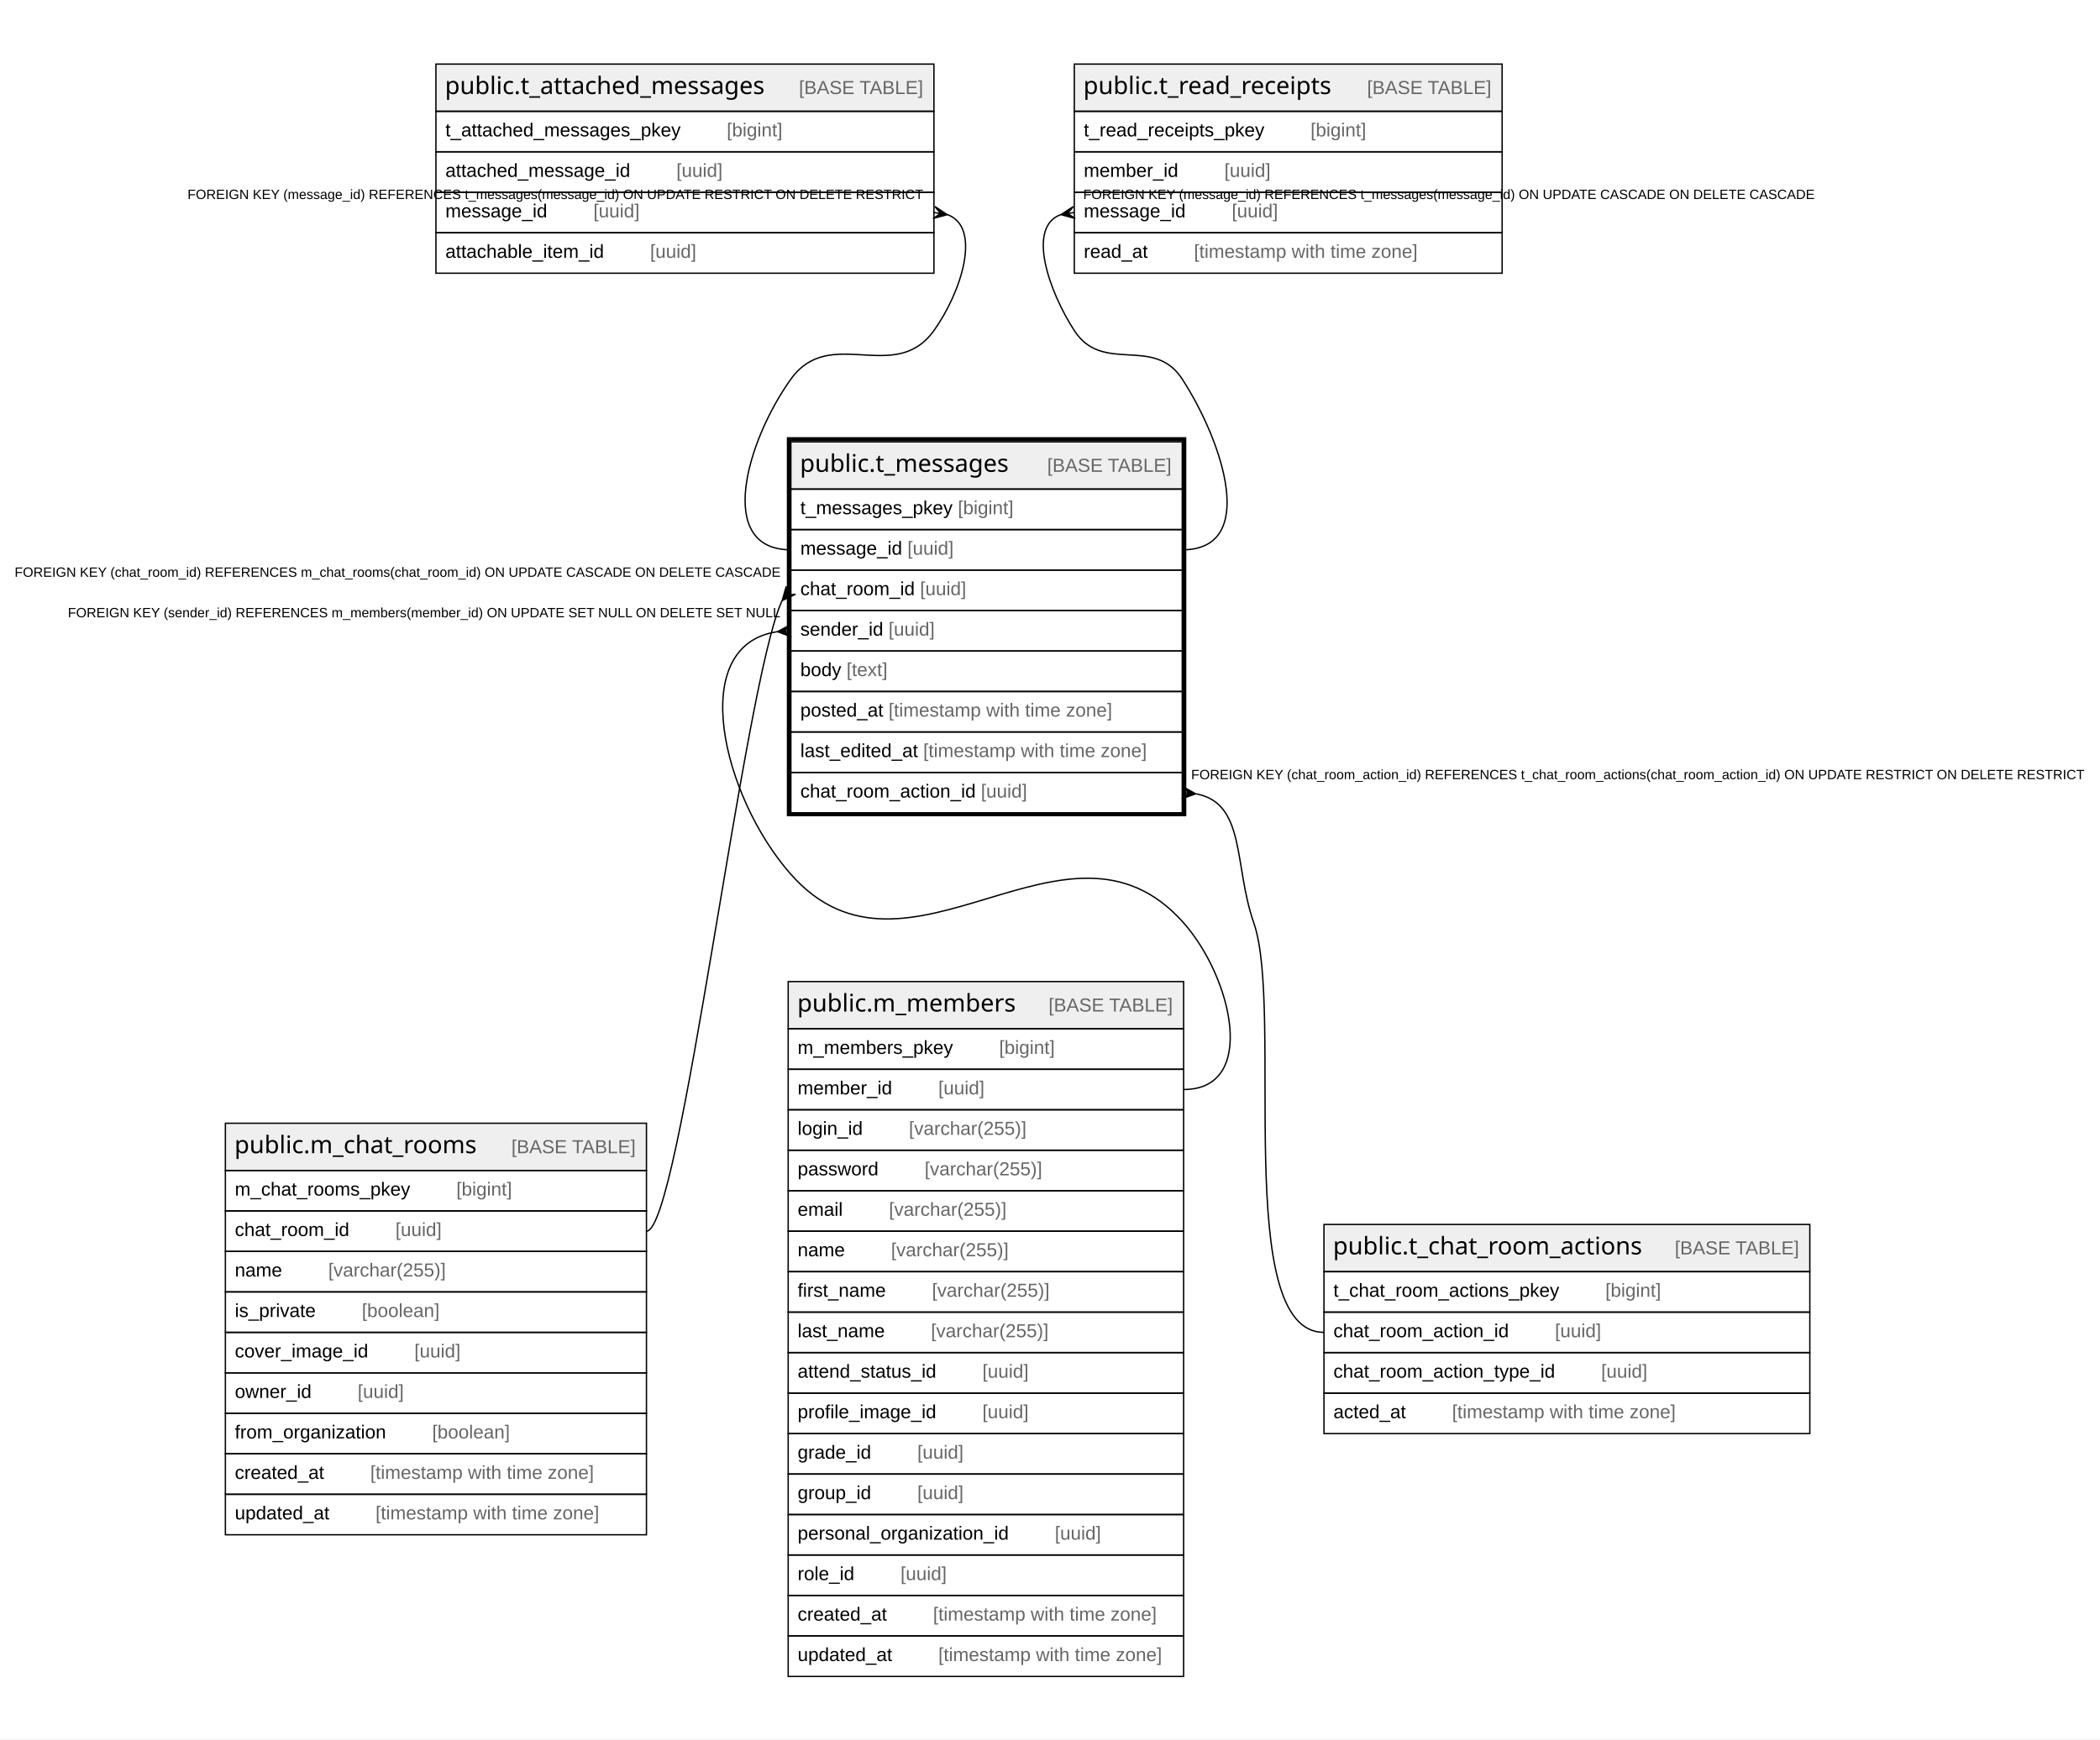
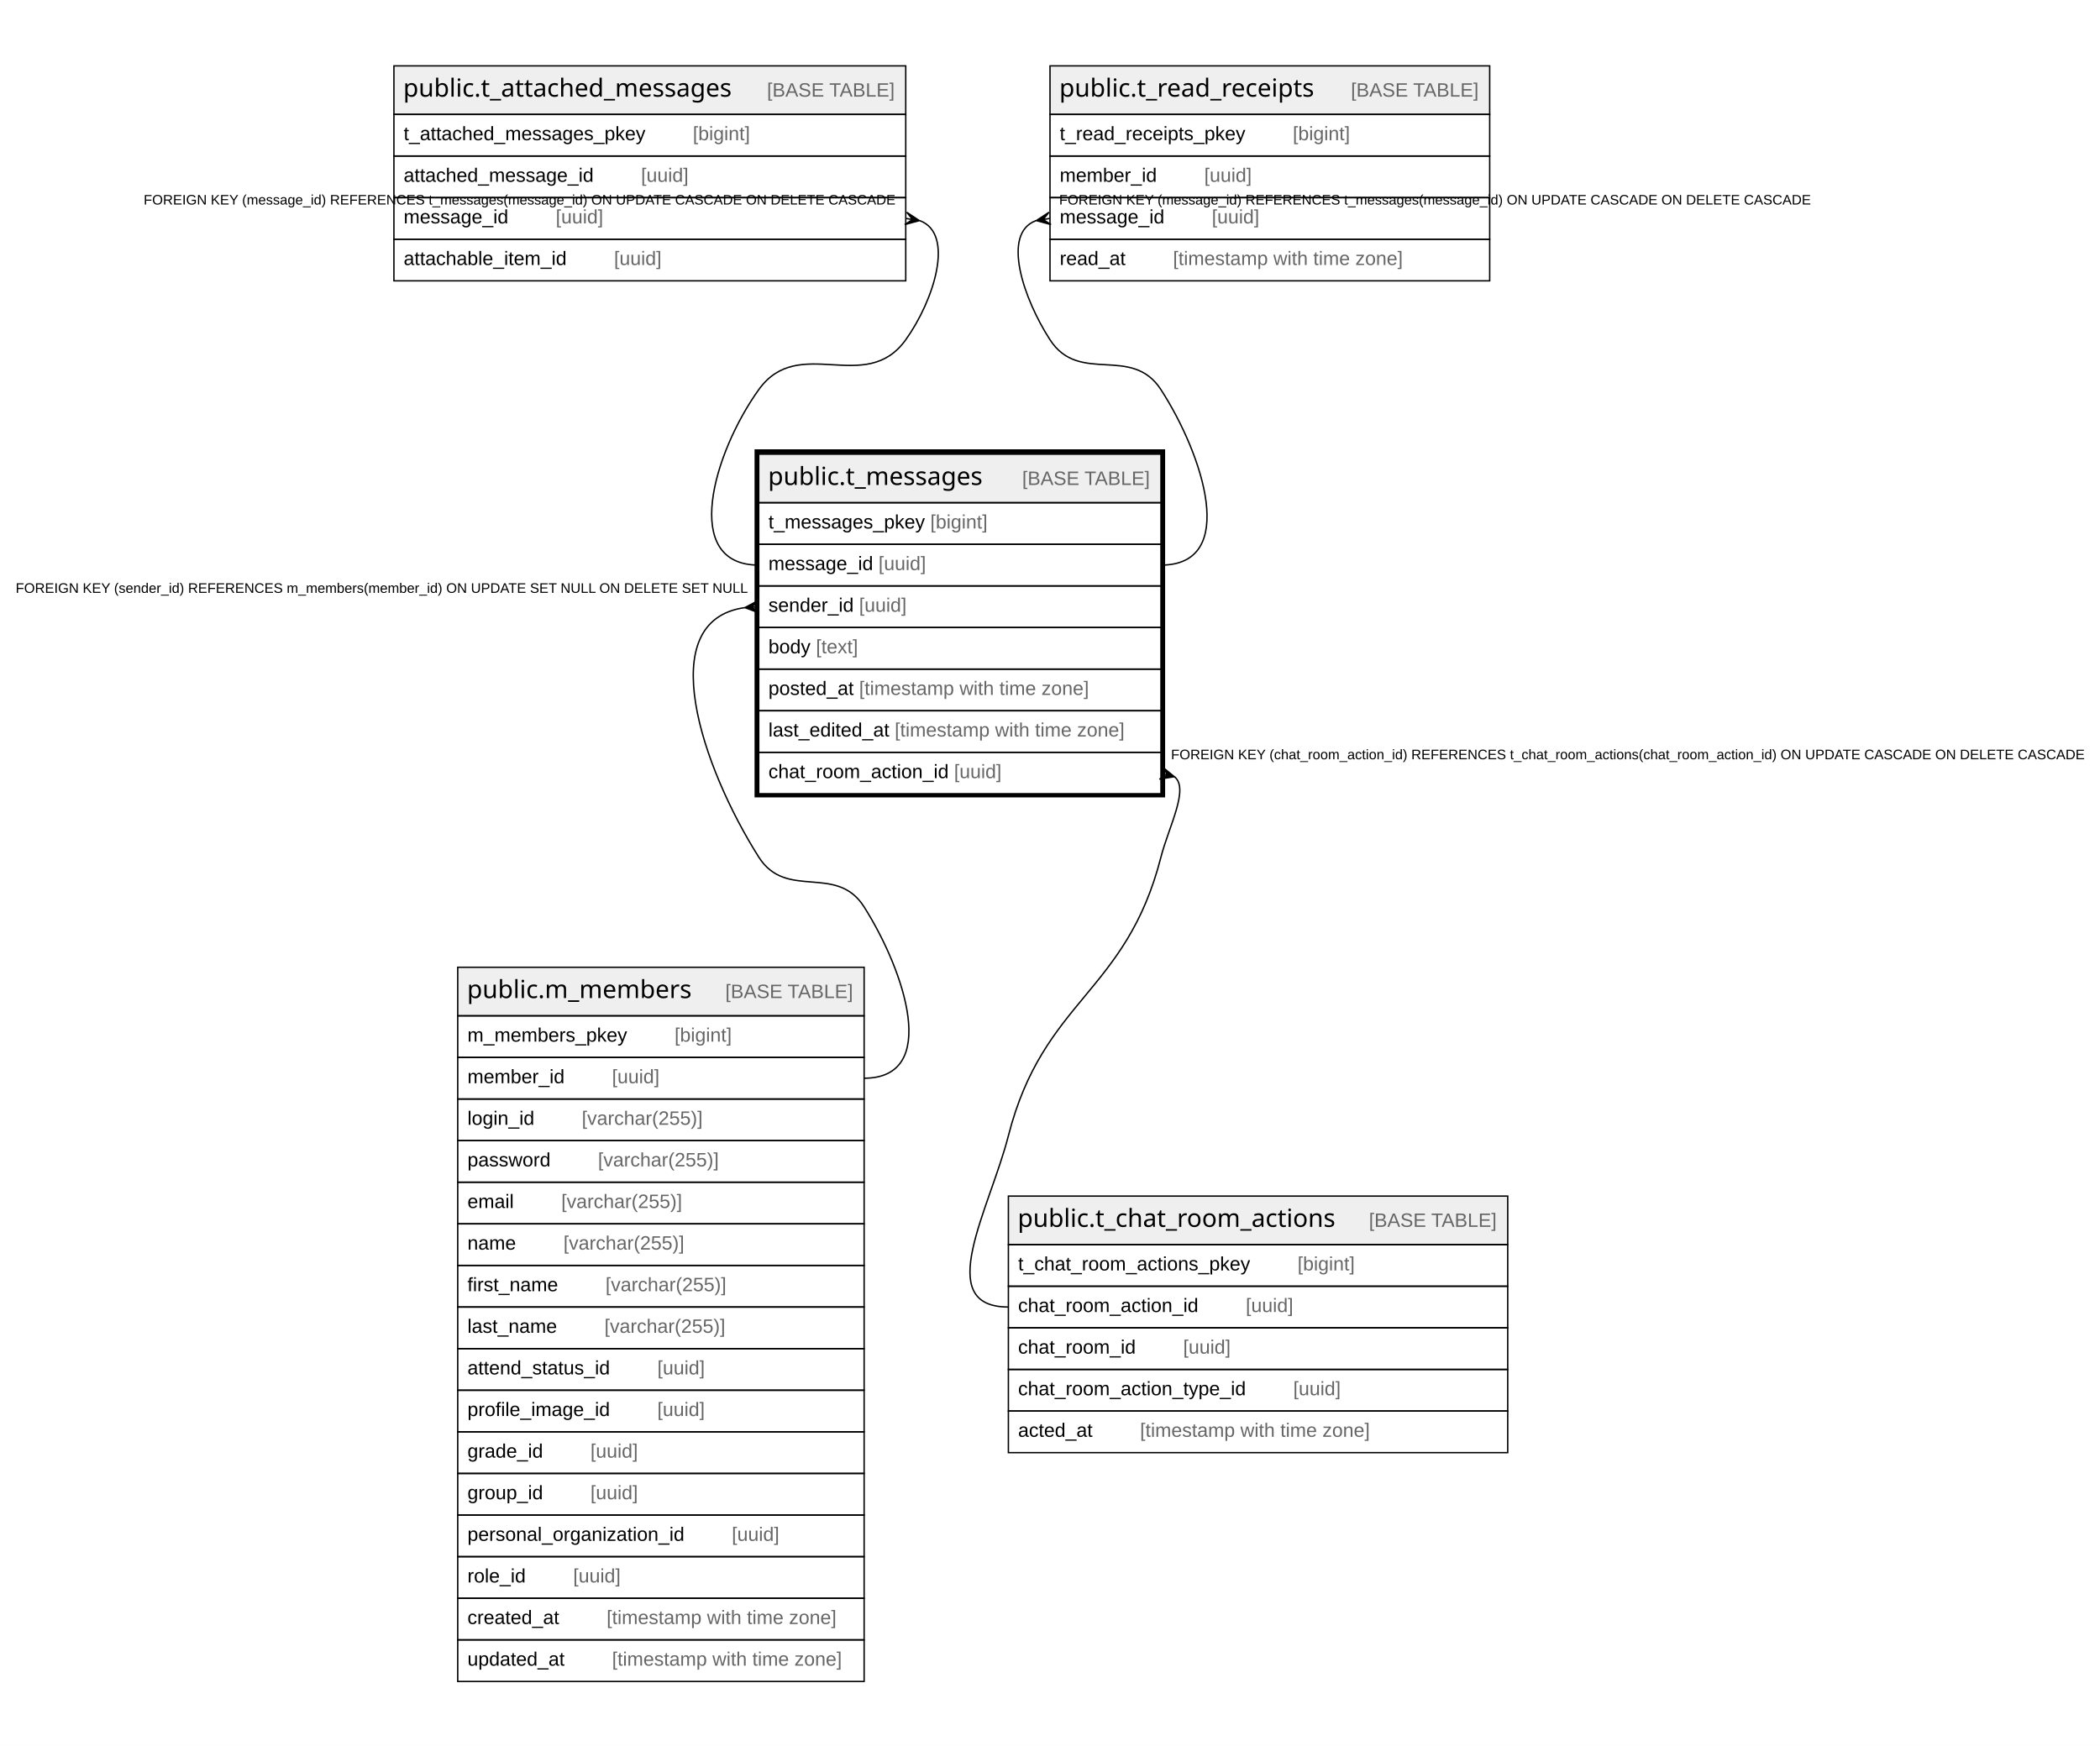
- <svg xmlns="http://www.w3.org/2000/svg" width="1556pt" height="1289pt" viewBox="0.00 0.00 1556.00 1289.00">
-   <g id="graph0" class="graph" transform="scale(1 1) rotate(0) translate(4 1285)">
-     <polygon fill="#ffffff" stroke="transparent" points="-4,4 -4,-1285 1552,-1285 1552,4 -4,4" />
+ <svg xmlns="http://www.w3.org/2000/svg" width="1514pt" height="1259pt" viewBox="0.00 0.00 1514.00 1259.00">
+   <g id="graph0" class="graph" transform="scale(1 1) rotate(0) translate(4 1255)">
+     <polygon fill="#ffffff" stroke="transparent" points="-4,4 -4,-1255 1510,-1255 1510,4 -4,4" />
    <g id="node1" class="node">
-       <polygon fill="#efefef" stroke="transparent" points="582,-922.5 582,-957.5 872,-957.5 872,-922.5 582,-922.5" />
-       <polygon fill="none" stroke="#000000" points="582,-922.5 582,-957.5 872,-957.5 872,-922.5 582,-922.5" />
-       <text text-anchor="start" x="588.699" y="-935.3" font-family="Arial Bold" font-size="18.00" fill="#000000">public.t_messages</text>
-       <text text-anchor="start" x="737.733" y="-935.3" font-family="Arial" font-size="14.00" fill="#000000">    </text>
-       <text text-anchor="start" x="771.938" y="-935.3" font-family="Arial" font-size="14.00" fill="#666666">[BASE TABLE]</text>
-       <polygon fill="none" stroke="#000000" points="582,-892.5 582,-922.5 872,-922.5 872,-892.5 582,-892.5" />
-       <text text-anchor="start" x="589" y="-903.9" font-family="Arial" font-size="14.00" fill="#000000">t_messages_pkey </text>
-       <text text-anchor="start" x="705.703" y="-903.9" font-family="Arial" font-size="14.00" fill="#666666">[bigint]</text>
-       <polygon fill="none" stroke="#000000" points="582,-862.5 582,-892.5 872,-892.5 872,-862.5 582,-862.5" />
-       <text text-anchor="start" x="589" y="-873.9" font-family="Arial" font-size="14.00" fill="#000000">message_id </text>
-       <text text-anchor="start" x="668.353" y="-873.9" font-family="Arial" font-size="14.00" fill="#666666">[uuid]</text>
-       <polygon fill="none" stroke="#000000" points="582,-832.5 582,-862.5 872,-862.5 872,-832.5 582,-832.5" />
-       <text text-anchor="start" x="589" y="-843.9" font-family="Arial" font-size="14.00" fill="#000000">chat_room_id </text>
-       <text text-anchor="start" x="677.687" y="-843.9" font-family="Arial" font-size="14.00" fill="#666666">[uuid]</text>
-       <polygon fill="none" stroke="#000000" points="582,-802.5 582,-832.5 872,-832.5 872,-802.5 582,-802.5" />
-       <text text-anchor="start" x="589" y="-813.9" font-family="Arial" font-size="14.00" fill="#000000">sender_id </text>
-       <text text-anchor="start" x="654.353" y="-813.9" font-family="Arial" font-size="14.00" fill="#666666">[uuid]</text>
-       <polygon fill="none" stroke="#000000" points="582,-772.5 582,-802.5 872,-802.5 872,-772.5 582,-772.5" />
-       <text text-anchor="start" x="589" y="-783.9" font-family="Arial" font-size="14.00" fill="#000000">body </text>
-       <text text-anchor="start" x="623.238" y="-783.9" font-family="Arial" font-size="14.00" fill="#666666">[text]</text>
-       <polygon fill="none" stroke="#000000" points="582,-742.5 582,-772.5 872,-772.5 872,-742.5 582,-742.5" />
-       <text text-anchor="start" x="589" y="-753.9" font-family="Arial" font-size="14.00" fill="#000000">posted_at </text>
-       <text text-anchor="start" x="654.367" y="-753.9" font-family="Arial" font-size="14.00" fill="#666666">[timestamp with time zone]</text>
-       <polygon fill="none" stroke="#000000" points="582,-712.5 582,-742.5 872,-742.5 872,-712.5 582,-712.5" />
-       <text text-anchor="start" x="589" y="-723.9" font-family="Arial" font-size="14.00" fill="#000000">last_edited_at </text>
-       <text text-anchor="start" x="680.036" y="-723.9" font-family="Arial" font-size="14.00" fill="#666666">[timestamp with time zone]</text>
-       <polygon fill="none" stroke="#000000" points="582,-682.5 582,-712.5 872,-712.5 872,-682.5 582,-682.5" />
-       <text text-anchor="start" x="589" y="-693.9" font-family="Arial" font-size="14.00" fill="#000000">chat_room_action_id </text>
-       <text text-anchor="start" x="722.815" y="-693.9" font-family="Arial" font-size="14.00" fill="#666666">[uuid]</text>
-       <polygon fill="none" stroke="#000000" stroke-width="3" points="580.5,-681.5 580.5,-959.5 873.5,-959.5 873.5,-681.5 580.5,-681.5" />
+       <polygon fill="#efefef" stroke="transparent" points="543,-892.5 543,-927.5 833,-927.5 833,-892.5 543,-892.5" />
+       <polygon fill="none" stroke="#000000" points="543,-892.5 543,-927.5 833,-927.5 833,-892.5 543,-892.5" />
+       <text text-anchor="start" x="549.699" y="-905.3" font-family="Arial Bold" font-size="18.00" fill="#000000">public.t_messages</text>
+       <text text-anchor="start" x="698.733" y="-905.3" font-family="Arial" font-size="14.00" fill="#000000">    </text>
+       <text text-anchor="start" x="732.938" y="-905.3" font-family="Arial" font-size="14.00" fill="#666666">[BASE TABLE]</text>
+       <polygon fill="none" stroke="#000000" points="543,-862.5 543,-892.5 833,-892.5 833,-862.5 543,-862.5" />
+       <text text-anchor="start" x="550" y="-873.9" font-family="Arial" font-size="14.00" fill="#000000">t_messages_pkey </text>
+       <text text-anchor="start" x="666.703" y="-873.9" font-family="Arial" font-size="14.00" fill="#666666">[bigint]</text>
+       <polygon fill="none" stroke="#000000" points="543,-832.5 543,-862.5 833,-862.5 833,-832.5 543,-832.5" />
+       <text text-anchor="start" x="550" y="-843.9" font-family="Arial" font-size="14.00" fill="#000000">message_id </text>
+       <text text-anchor="start" x="629.353" y="-843.9" font-family="Arial" font-size="14.00" fill="#666666">[uuid]</text>
+       <polygon fill="none" stroke="#000000" points="543,-802.5 543,-832.5 833,-832.5 833,-802.5 543,-802.5" />
+       <text text-anchor="start" x="550" y="-813.9" font-family="Arial" font-size="14.00" fill="#000000">sender_id </text>
+       <text text-anchor="start" x="615.353" y="-813.9" font-family="Arial" font-size="14.00" fill="#666666">[uuid]</text>
+       <polygon fill="none" stroke="#000000" points="543,-772.5 543,-802.5 833,-802.5 833,-772.5 543,-772.5" />
+       <text text-anchor="start" x="550" y="-783.9" font-family="Arial" font-size="14.00" fill="#000000">body </text>
+       <text text-anchor="start" x="584.238" y="-783.9" font-family="Arial" font-size="14.00" fill="#666666">[text]</text>
+       <polygon fill="none" stroke="#000000" points="543,-742.5 543,-772.5 833,-772.5 833,-742.5 543,-742.5" />
+       <text text-anchor="start" x="550" y="-753.9" font-family="Arial" font-size="14.00" fill="#000000">posted_at </text>
+       <text text-anchor="start" x="615.367" y="-753.9" font-family="Arial" font-size="14.00" fill="#666666">[timestamp with time zone]</text>
+       <polygon fill="none" stroke="#000000" points="543,-712.5 543,-742.5 833,-742.5 833,-712.5 543,-712.5" />
+       <text text-anchor="start" x="550" y="-723.9" font-family="Arial" font-size="14.00" fill="#000000">last_edited_at </text>
+       <text text-anchor="start" x="641.036" y="-723.9" font-family="Arial" font-size="14.00" fill="#666666">[timestamp with time zone]</text>
+       <polygon fill="none" stroke="#000000" points="543,-682.5 543,-712.5 833,-712.5 833,-682.5 543,-682.5" />
+       <text text-anchor="start" x="550" y="-693.9" font-family="Arial" font-size="14.00" fill="#000000">chat_room_action_id </text>
+       <text text-anchor="start" x="683.815" y="-693.9" font-family="Arial" font-size="14.00" fill="#666666">[uuid]</text>
+       <polygon fill="none" stroke="#000000" stroke-width="3" points="541.5,-681.5 541.5,-929.5 834.5,-929.5 834.5,-681.5 541.5,-681.5" />
    </g>
    <g id="node4" class="node">
-       <polygon fill="#efefef" stroke="transparent" points="163,-417.5 163,-452.5 475,-452.5 475,-417.5 163,-417.5" />
-       <polygon fill="none" stroke="#000000" points="163,-417.5 163,-452.5 475,-452.5 475,-417.5 163,-417.5" />
-       <text text-anchor="start" x="169.703" y="-430.3" font-family="Arial Bold" font-size="18.00" fill="#000000">public.m_chat_rooms</text>
-       <text text-anchor="start" x="340.729" y="-430.3" font-family="Arial" font-size="14.00" fill="#000000">    </text>
-       <text text-anchor="start" x="374.933" y="-430.3" font-family="Arial" font-size="14.00" fill="#666666">[BASE TABLE]</text>
-       <polygon fill="none" stroke="#000000" points="163,-387.5 163,-417.5 475,-417.5 475,-387.5 163,-387.5" />
-       <text text-anchor="start" x="170" y="-398.9" font-family="Arial" font-size="14.00" fill="#000000">m_chat_rooms_pkey    </text>
-       <text text-anchor="start" x="334.121" y="-398.9" font-family="Arial" font-size="14.00" fill="#666666">[bigint]</text>
-       <polygon fill="none" stroke="#000000" points="163,-357.5 163,-387.5 475,-387.5 475,-357.5 163,-357.5" />
-       <text text-anchor="start" x="170" y="-368.9" font-family="Arial" font-size="14.00" fill="#000000">chat_room_id    </text>
-       <text text-anchor="start" x="289.001" y="-368.9" font-family="Arial" font-size="14.00" fill="#666666">[uuid]</text>
-       <polygon fill="none" stroke="#000000" points="163,-327.5 163,-357.5 475,-357.5 475,-327.5 163,-327.5" />
-       <text text-anchor="start" x="170" y="-338.9" font-family="Arial" font-size="14.00" fill="#000000">name    </text>
-       <text text-anchor="start" x="239.213" y="-338.9" font-family="Arial" font-size="14.00" fill="#666666">[varchar(255)]</text>
-       <polygon fill="none" stroke="#000000" points="163,-297.5 163,-327.5 475,-327.5 475,-297.5 163,-297.5" />
-       <text text-anchor="start" x="170" y="-308.9" font-family="Arial" font-size="14.00" fill="#000000">is_private    </text>
-       <text text-anchor="start" x="264.1" y="-308.9" font-family="Arial" font-size="14.00" fill="#666666">[boolean]</text>
-       <polygon fill="none" stroke="#000000" points="163,-267.5 163,-297.5 475,-297.5 475,-267.5 163,-267.5" />
-       <text text-anchor="start" x="170" y="-278.9" font-family="Arial" font-size="14.00" fill="#000000">cover_image_id    </text>
-       <text text-anchor="start" x="303" y="-278.9" font-family="Arial" font-size="14.00" fill="#666666">[uuid]</text>
-       <polygon fill="none" stroke="#000000" points="163,-237.5 163,-267.5 475,-267.5 475,-237.5 163,-237.5" />
-       <text text-anchor="start" x="170" y="-248.9" font-family="Arial" font-size="14.00" fill="#000000">owner_id    </text>
-       <text text-anchor="start" x="260.992" y="-248.9" font-family="Arial" font-size="14.00" fill="#666666">[uuid]</text>
-       <polygon fill="none" stroke="#000000" points="163,-207.5 163,-237.5 475,-237.5 475,-207.5 163,-207.5" />
-       <text text-anchor="start" x="170" y="-218.9" font-family="Arial" font-size="14.00" fill="#000000">from_organization    </text>
-       <text text-anchor="start" x="316.224" y="-218.9" font-family="Arial" font-size="14.00" fill="#666666">[boolean]</text>
-       <polygon fill="none" stroke="#000000" points="163,-177.5 163,-207.5 475,-207.5 475,-177.5 163,-177.5" />
-       <text text-anchor="start" x="170" y="-188.9" font-family="Arial" font-size="14.00" fill="#000000">created_at    </text>
-       <text text-anchor="start" x="270.342" y="-188.9" font-family="Arial" font-size="14.00" fill="#666666">[timestamp with time zone]</text>
-       <polygon fill="none" stroke="#000000" points="163,-147.5 163,-177.5 475,-177.5 475,-147.5 163,-147.5" />
-       <text text-anchor="start" x="170" y="-158.9" font-family="Arial" font-size="14.00" fill="#000000">updated_at    </text>
-       <text text-anchor="start" x="274.247" y="-158.9" font-family="Arial" font-size="14.00" fill="#666666">[timestamp with time zone]</text>
+       <polygon fill="#efefef" stroke="transparent" points="326,-522.5 326,-557.5 619,-557.5 619,-522.5 326,-522.5" />
+       <polygon fill="none" stroke="#000000" points="326,-522.5 326,-557.5 619,-557.5 619,-522.5 326,-522.5" />
+       <text text-anchor="start" x="332.715" y="-535.3" font-family="Arial Bold" font-size="18.00" fill="#000000">public.m_members</text>
+       <text text-anchor="start" x="484.717" y="-535.3" font-family="Arial" font-size="14.00" fill="#000000">    </text>
+       <text text-anchor="start" x="518.922" y="-535.3" font-family="Arial" font-size="14.00" fill="#666666">[BASE TABLE]</text>
+       <polygon fill="none" stroke="#000000" points="326,-492.5 326,-522.5 619,-522.5 619,-492.5 326,-492.5" />
+       <text text-anchor="start" x="333" y="-503.9" font-family="Arial" font-size="14.00" fill="#000000">m_members_pkey    </text>
+       <text text-anchor="start" x="482.325" y="-503.9" font-family="Arial" font-size="14.00" fill="#666666">[bigint]</text>
+       <polygon fill="none" stroke="#000000" points="326,-462.5 326,-492.5 619,-492.5 619,-462.5 326,-462.5" />
+       <text text-anchor="start" x="333" y="-473.9" font-family="Arial" font-size="14.00" fill="#000000">member_id    </text>
+       <text text-anchor="start" x="437.206" y="-473.9" font-family="Arial" font-size="14.00" fill="#666666">[uuid]</text>
+       <polygon fill="none" stroke="#000000" points="326,-432.5 326,-462.5 619,-462.5 619,-432.5 326,-432.5" />
+       <text text-anchor="start" x="333" y="-443.9" font-family="Arial" font-size="14.00" fill="#000000">login_id    </text>
+       <text text-anchor="start" x="415.438" y="-443.9" font-family="Arial" font-size="14.00" fill="#666666">[varchar(255)]</text>
+       <polygon fill="none" stroke="#000000" points="326,-402.5 326,-432.5 619,-432.5 619,-402.5 326,-402.5" />
+       <text text-anchor="start" x="333" y="-413.9" font-family="Arial" font-size="14.00" fill="#000000">password    </text>
+       <text text-anchor="start" x="427.102" y="-413.9" font-family="Arial" font-size="14.00" fill="#666666">[varchar(255)]</text>
+       <polygon fill="none" stroke="#000000" points="326,-372.5 326,-402.5 619,-402.5 619,-372.5 326,-372.5" />
+       <text text-anchor="start" x="333" y="-383.9" font-family="Arial" font-size="14.00" fill="#000000">email    </text>
+       <text text-anchor="start" x="400.644" y="-383.9" font-family="Arial" font-size="14.00" fill="#666666">[varchar(255)]</text>
+       <polygon fill="none" stroke="#000000" points="326,-342.5 326,-372.5 619,-372.5 619,-342.5 326,-342.5" />
+       <text text-anchor="start" x="333" y="-353.9" font-family="Arial" font-size="14.00" fill="#000000">name    </text>
+       <text text-anchor="start" x="402.213" y="-353.9" font-family="Arial" font-size="14.00" fill="#666666">[varchar(255)]</text>
+       <polygon fill="none" stroke="#000000" points="326,-312.5 326,-342.5 619,-342.5 619,-312.5 326,-312.5" />
+       <text text-anchor="start" x="333" y="-323.9" font-family="Arial" font-size="14.00" fill="#000000">first_name    </text>
+       <text text-anchor="start" x="432.544" y="-323.9" font-family="Arial" font-size="14.00" fill="#666666">[varchar(255)]</text>
+       <polygon fill="none" stroke="#000000" points="326,-282.5 326,-312.5 619,-312.5 619,-282.5 326,-282.5" />
+       <text text-anchor="start" x="333" y="-293.9" font-family="Arial" font-size="14.00" fill="#000000">last_name    </text>
+       <text text-anchor="start" x="431.776" y="-293.9" font-family="Arial" font-size="14.00" fill="#666666">[varchar(255)]</text>
+       <polygon fill="none" stroke="#000000" points="326,-252.5 326,-282.5 619,-282.5 619,-252.5 326,-252.5" />
+       <text text-anchor="start" x="333" y="-263.9" font-family="Arial" font-size="14.00" fill="#000000">attend_status_id    </text>
+       <text text-anchor="start" x="469.917" y="-263.9" font-family="Arial" font-size="14.00" fill="#666666">[uuid]</text>
+       <polygon fill="none" stroke="#000000" points="326,-222.5 326,-252.5 619,-252.5 619,-222.5 326,-222.5" />
+       <text text-anchor="start" x="333" y="-233.9" font-family="Arial" font-size="14.00" fill="#000000">profile_image_id    </text>
+       <text text-anchor="start" x="469.886" y="-233.9" font-family="Arial" font-size="14.00" fill="#666666">[uuid]</text>
+       <polygon fill="none" stroke="#000000" points="326,-192.5 326,-222.5 619,-222.5 619,-192.5 326,-192.5" />
+       <text text-anchor="start" x="333" y="-203.9" font-family="Arial" font-size="14.00" fill="#000000">grade_id    </text>
+       <text text-anchor="start" x="421.668" y="-203.9" font-family="Arial" font-size="14.00" fill="#666666">[uuid]</text>
+       <polygon fill="none" stroke="#000000" points="326,-162.5 326,-192.5 619,-192.5 619,-162.5 326,-162.5" />
+       <text text-anchor="start" x="333" y="-173.9" font-family="Arial" font-size="14.00" fill="#000000">group_id    </text>
+       <text text-anchor="start" x="421.668" y="-173.9" font-family="Arial" font-size="14.00" fill="#666666">[uuid]</text>
+       <polygon fill="none" stroke="#000000" points="326,-132.5 326,-162.5 619,-162.5 619,-132.5 326,-132.5" />
+       <text text-anchor="start" x="333" y="-143.9" font-family="Arial" font-size="14.00" fill="#000000">personal_organization_id    </text>
+       <text text-anchor="start" x="523.582" y="-143.9" font-family="Arial" font-size="14.00" fill="#666666">[uuid]</text>
+       <polygon fill="none" stroke="#000000" points="326,-102.5 326,-132.5 619,-132.5 619,-102.5 326,-102.5" />
+       <text text-anchor="start" x="333" y="-113.9" font-family="Arial" font-size="14.00" fill="#000000">role_id    </text>
+       <text text-anchor="start" x="409.209" y="-113.9" font-family="Arial" font-size="14.00" fill="#666666">[uuid]</text>
+       <polygon fill="none" stroke="#000000" points="326,-72.5 326,-102.5 619,-102.5 619,-72.5 326,-72.5" />
+       <text text-anchor="start" x="333" y="-83.9" font-family="Arial" font-size="14.00" fill="#000000">created_at    </text>
+       <text text-anchor="start" x="433.342" y="-83.9" font-family="Arial" font-size="14.00" fill="#666666">[timestamp with time zone]</text>
+       <polygon fill="none" stroke="#000000" points="326,-42.5 326,-72.5 619,-72.5 619,-42.5 326,-42.5" />
+       <text text-anchor="start" x="333" y="-53.9" font-family="Arial" font-size="14.00" fill="#000000">updated_at    </text>
+       <text text-anchor="start" x="437.247" y="-53.9" font-family="Arial" font-size="14.00" fill="#666666">[timestamp with time zone]</text>
    </g>
    <g id="edge3" class="edge">
-       <path fill="none" stroke="#000000" d="M575.391,-839.652C547.041,-777.893 499.99,-372.5 475,-372.5" />
-       <polygon fill="#000000" stroke="#000000" points="575.559,-839.851 578.558,-850.399 578.779,-843.675 582,-847.5 582,-847.5 582,-847.5 578.779,-843.675 585.442,-844.601 575.559,-839.851 575.559,-839.851" />
-       <text text-anchor="start" x="6.818" y="-857.5" font-family="Arial" font-size="10.00" fill="#000000">FOREIGN KEY (chat_room_id) REFERENCES m_chat_rooms(chat_room_id) ON UPDATE CASCADE ON DELETE CASCADE</text>
+       <path fill="none" stroke="#000000" d="M532.89,-816.832C466.142,-807.464 502.028,-701.743 543,-637 562.987,-605.417 599.013,-632.583 619,-601 648.352,-554.618 673.889,-477.5 619,-477.5" />
+       <polygon fill="#000000" stroke="#000000" points="533.022,-816.841 542.703,-821.99 538.011,-817.17 543,-817.5 543,-817.5 543,-817.5 538.011,-817.17 543.297,-813.01 533.022,-816.841 533.022,-816.841" />
+       <text text-anchor="start" x="7.271" y="-827.5" font-family="Arial" font-size="10.00" fill="#000000">FOREIGN KEY (sender_id) REFERENCES m_members(member_id) ON UPDATE SET NULL ON DELETE SET NULL</text>
    </g>
    <g id="node5" class="node">
-       <polygon fill="#efefef" stroke="transparent" points="580,-522.5 580,-557.5 873,-557.5 873,-522.5 580,-522.5" />
-       <polygon fill="none" stroke="#000000" points="580,-522.5 580,-557.5 873,-557.5 873,-522.5 580,-522.5" />
-       <text text-anchor="start" x="586.715" y="-535.3" font-family="Arial Bold" font-size="18.00" fill="#000000">public.m_members</text>
-       <text text-anchor="start" x="738.717" y="-535.3" font-family="Arial" font-size="14.00" fill="#000000">    </text>
-       <text text-anchor="start" x="772.922" y="-535.3" font-family="Arial" font-size="14.00" fill="#666666">[BASE TABLE]</text>
-       <polygon fill="none" stroke="#000000" points="580,-492.5 580,-522.5 873,-522.5 873,-492.5 580,-492.5" />
-       <text text-anchor="start" x="587" y="-503.9" font-family="Arial" font-size="14.00" fill="#000000">m_members_pkey    </text>
-       <text text-anchor="start" x="736.325" y="-503.9" font-family="Arial" font-size="14.00" fill="#666666">[bigint]</text>
-       <polygon fill="none" stroke="#000000" points="580,-462.5 580,-492.5 873,-492.5 873,-462.5 580,-462.5" />
-       <text text-anchor="start" x="587" y="-473.9" font-family="Arial" font-size="14.00" fill="#000000">member_id    </text>
-       <text text-anchor="start" x="691.206" y="-473.9" font-family="Arial" font-size="14.00" fill="#666666">[uuid]</text>
-       <polygon fill="none" stroke="#000000" points="580,-432.5 580,-462.5 873,-462.5 873,-432.5 580,-432.5" />
-       <text text-anchor="start" x="587" y="-443.9" font-family="Arial" font-size="14.00" fill="#000000">login_id    </text>
-       <text text-anchor="start" x="669.438" y="-443.9" font-family="Arial" font-size="14.00" fill="#666666">[varchar(255)]</text>
-       <polygon fill="none" stroke="#000000" points="580,-402.5 580,-432.5 873,-432.5 873,-402.5 580,-402.5" />
-       <text text-anchor="start" x="587" y="-413.9" font-family="Arial" font-size="14.00" fill="#000000">password    </text>
-       <text text-anchor="start" x="681.102" y="-413.9" font-family="Arial" font-size="14.00" fill="#666666">[varchar(255)]</text>
-       <polygon fill="none" stroke="#000000" points="580,-372.5 580,-402.5 873,-402.5 873,-372.5 580,-372.5" />
-       <text text-anchor="start" x="587" y="-383.9" font-family="Arial" font-size="14.00" fill="#000000">email    </text>
-       <text text-anchor="start" x="654.644" y="-383.9" font-family="Arial" font-size="14.00" fill="#666666">[varchar(255)]</text>
-       <polygon fill="none" stroke="#000000" points="580,-342.5 580,-372.5 873,-372.5 873,-342.5 580,-342.5" />
-       <text text-anchor="start" x="587" y="-353.9" font-family="Arial" font-size="14.00" fill="#000000">name    </text>
-       <text text-anchor="start" x="656.213" y="-353.9" font-family="Arial" font-size="14.00" fill="#666666">[varchar(255)]</text>
-       <polygon fill="none" stroke="#000000" points="580,-312.5 580,-342.5 873,-342.5 873,-312.5 580,-312.5" />
-       <text text-anchor="start" x="587" y="-323.9" font-family="Arial" font-size="14.00" fill="#000000">first_name    </text>
-       <text text-anchor="start" x="686.544" y="-323.9" font-family="Arial" font-size="14.00" fill="#666666">[varchar(255)]</text>
-       <polygon fill="none" stroke="#000000" points="580,-282.5 580,-312.5 873,-312.5 873,-282.5 580,-282.5" />
-       <text text-anchor="start" x="587" y="-293.9" font-family="Arial" font-size="14.00" fill="#000000">last_name    </text>
-       <text text-anchor="start" x="685.776" y="-293.9" font-family="Arial" font-size="14.00" fill="#666666">[varchar(255)]</text>
-       <polygon fill="none" stroke="#000000" points="580,-252.5 580,-282.5 873,-282.5 873,-252.5 580,-252.5" />
-       <text text-anchor="start" x="587" y="-263.9" font-family="Arial" font-size="14.00" fill="#000000">attend_status_id    </text>
-       <text text-anchor="start" x="723.917" y="-263.9" font-family="Arial" font-size="14.00" fill="#666666">[uuid]</text>
-       <polygon fill="none" stroke="#000000" points="580,-222.5 580,-252.5 873,-252.5 873,-222.5 580,-222.5" />
-       <text text-anchor="start" x="587" y="-233.9" font-family="Arial" font-size="14.00" fill="#000000">profile_image_id    </text>
-       <text text-anchor="start" x="723.886" y="-233.9" font-family="Arial" font-size="14.00" fill="#666666">[uuid]</text>
-       <polygon fill="none" stroke="#000000" points="580,-192.5 580,-222.5 873,-222.5 873,-192.5 580,-192.5" />
-       <text text-anchor="start" x="587" y="-203.9" font-family="Arial" font-size="14.00" fill="#000000">grade_id    </text>
-       <text text-anchor="start" x="675.668" y="-203.9" font-family="Arial" font-size="14.00" fill="#666666">[uuid]</text>
-       <polygon fill="none" stroke="#000000" points="580,-162.5 580,-192.5 873,-192.5 873,-162.5 580,-162.5" />
-       <text text-anchor="start" x="587" y="-173.9" font-family="Arial" font-size="14.00" fill="#000000">group_id    </text>
-       <text text-anchor="start" x="675.668" y="-173.9" font-family="Arial" font-size="14.00" fill="#666666">[uuid]</text>
-       <polygon fill="none" stroke="#000000" points="580,-132.5 580,-162.5 873,-162.5 873,-132.5 580,-132.5" />
-       <text text-anchor="start" x="587" y="-143.9" font-family="Arial" font-size="14.00" fill="#000000">personal_organization_id    </text>
-       <text text-anchor="start" x="777.582" y="-143.9" font-family="Arial" font-size="14.00" fill="#666666">[uuid]</text>
-       <polygon fill="none" stroke="#000000" points="580,-102.5 580,-132.5 873,-132.5 873,-102.5 580,-102.5" />
-       <text text-anchor="start" x="587" y="-113.9" font-family="Arial" font-size="14.00" fill="#000000">role_id    </text>
-       <text text-anchor="start" x="663.209" y="-113.9" font-family="Arial" font-size="14.00" fill="#666666">[uuid]</text>
-       <polygon fill="none" stroke="#000000" points="580,-72.5 580,-102.5 873,-102.5 873,-72.5 580,-72.5" />
-       <text text-anchor="start" x="587" y="-83.9" font-family="Arial" font-size="14.00" fill="#000000">created_at    </text>
-       <text text-anchor="start" x="687.342" y="-83.9" font-family="Arial" font-size="14.00" fill="#666666">[timestamp with time zone]</text>
-       <polygon fill="none" stroke="#000000" points="580,-42.5 580,-72.5 873,-72.5 873,-42.5 580,-42.5" />
-       <text text-anchor="start" x="587" y="-53.9" font-family="Arial" font-size="14.00" fill="#000000">updated_at    </text>
-       <text text-anchor="start" x="691.247" y="-53.9" font-family="Arial" font-size="14.00" fill="#666666">[timestamp with time zone]</text>
+       <polygon fill="#efefef" stroke="transparent" points="723,-357.5 723,-392.5 1083,-392.5 1083,-357.5 723,-357.5" />
+       <polygon fill="none" stroke="#000000" points="723,-357.5 723,-392.5 1083,-392.5 1083,-357.5 723,-357.5" />
+       <text text-anchor="start" x="729.688" y="-370.3" font-family="Arial Bold" font-size="18.00" fill="#000000">public.t_chat_room_actions</text>
+       <text text-anchor="start" x="948.744" y="-370.3" font-family="Arial" font-size="14.00" fill="#000000">    </text>
+       <text text-anchor="start" x="982.949" y="-370.3" font-family="Arial" font-size="14.00" fill="#666666">[BASE TABLE]</text>
+       <polygon fill="none" stroke="#000000" points="723,-327.5 723,-357.5 1083,-357.5 1083,-327.5 723,-327.5" />
+       <text text-anchor="start" x="730" y="-338.9" font-family="Arial" font-size="14.00" fill="#000000">t_chat_room_actions_pkey    </text>
+       <text text-anchor="start" x="931.478" y="-338.9" font-family="Arial" font-size="14.00" fill="#666666">[bigint]</text>
+       <polygon fill="none" stroke="#000000" points="723,-297.5 723,-327.5 1083,-327.5 1083,-297.5 723,-297.5" />
+       <text text-anchor="start" x="730" y="-308.9" font-family="Arial" font-size="14.00" fill="#000000">chat_room_action_id    </text>
+       <text text-anchor="start" x="894.129" y="-308.9" font-family="Arial" font-size="14.00" fill="#666666">[uuid]</text>
+       <polygon fill="none" stroke="#000000" points="723,-267.5 723,-297.5 1083,-297.5 1083,-267.5 723,-267.5" />
+       <text text-anchor="start" x="730" y="-278.9" font-family="Arial" font-size="14.00" fill="#000000">chat_room_id    </text>
+       <text text-anchor="start" x="849.001" y="-278.9" font-family="Arial" font-size="14.00" fill="#666666">[uuid]</text>
+       <polygon fill="none" stroke="#000000" points="723,-237.5 723,-267.5 1083,-267.5 1083,-237.5 723,-237.5" />
+       <text text-anchor="start" x="730" y="-248.9" font-family="Arial" font-size="14.00" fill="#000000">chat_room_action_type_id    </text>
+       <text text-anchor="start" x="928.367" y="-248.9" font-family="Arial" font-size="14.00" fill="#666666">[uuid]</text>
+       <polygon fill="none" stroke="#000000" points="723,-207.5 723,-237.5 1083,-237.5 1083,-207.5 723,-207.5" />
+       <text text-anchor="start" x="730" y="-218.9" font-family="Arial" font-size="14.00" fill="#000000">acted_at    </text>
+       <text text-anchor="start" x="817.899" y="-218.9" font-family="Arial" font-size="14.00" fill="#666666">[timestamp with time zone]</text>
    </g>
    <g id="edge4" class="edge">
-       <path fill="none" stroke="#000000" d="M571.831,-816.788C504.264,-806.805 531.257,-694.407 582,-637 668.308,-539.357 786.692,-698.643 873,-601 909.352,-559.874 927.889,-477.5 873,-477.5" />
-       <polygon fill="#000000" stroke="#000000" points="572.024,-816.801 581.685,-821.989 577.012,-817.15 582,-817.5 582,-817.5 582,-817.5 577.012,-817.15 582.315,-813.011 572.024,-816.801 572.024,-816.801" />
-       <text text-anchor="start" x="46.27" y="-827.5" font-family="Arial" font-size="10.00" fill="#000000">FOREIGN KEY (sender_id) REFERENCES m_members(member_id) ON UPDATE SET NULL ON DELETE SET NULL</text>
-     </g>
-     <g id="node6" class="node">
-       <polygon fill="#efefef" stroke="transparent" points="977,-342.5 977,-377.5 1337,-377.5 1337,-342.5 977,-342.5" />
-       <polygon fill="none" stroke="#000000" points="977,-342.5 977,-377.5 1337,-377.5 1337,-342.5 977,-342.5" />
-       <text text-anchor="start" x="983.688" y="-355.3" font-family="Arial Bold" font-size="18.00" fill="#000000">public.t_chat_room_actions</text>
-       <text text-anchor="start" x="1202.744" y="-355.3" font-family="Arial" font-size="14.00" fill="#000000">    </text>
-       <text text-anchor="start" x="1236.949" y="-355.3" font-family="Arial" font-size="14.00" fill="#666666">[BASE TABLE]</text>
-       <polygon fill="none" stroke="#000000" points="977,-312.5 977,-342.5 1337,-342.5 1337,-312.5 977,-312.5" />
-       <text text-anchor="start" x="984" y="-323.9" font-family="Arial" font-size="14.00" fill="#000000">t_chat_room_actions_pkey    </text>
-       <text text-anchor="start" x="1185.478" y="-323.9" font-family="Arial" font-size="14.00" fill="#666666">[bigint]</text>
-       <polygon fill="none" stroke="#000000" points="977,-282.5 977,-312.5 1337,-312.5 1337,-282.5 977,-282.5" />
-       <text text-anchor="start" x="984" y="-293.9" font-family="Arial" font-size="14.00" fill="#000000">chat_room_action_id    </text>
-       <text text-anchor="start" x="1148.129" y="-293.9" font-family="Arial" font-size="14.00" fill="#666666">[uuid]</text>
-       <polygon fill="none" stroke="#000000" points="977,-252.5 977,-282.5 1337,-282.5 1337,-252.5 977,-252.5" />
-       <text text-anchor="start" x="984" y="-263.9" font-family="Arial" font-size="14.00" fill="#000000">chat_room_action_type_id    </text>
-       <text text-anchor="start" x="1182.367" y="-263.9" font-family="Arial" font-size="14.00" fill="#666666">[uuid]</text>
-       <polygon fill="none" stroke="#000000" points="977,-222.5 977,-252.5 1337,-252.5 1337,-222.5 977,-222.5" />
-       <text text-anchor="start" x="984" y="-233.9" font-family="Arial" font-size="14.00" fill="#000000">acted_at    </text>
-       <text text-anchor="start" x="1071.899" y="-233.9" font-family="Arial" font-size="14.00" fill="#666666">[timestamp with time zone]</text>
-     </g>
-     <g id="edge5" class="edge">
-       <path fill="none" stroke="#000000" d="M882.394,-696.605C919.219,-689.665 910.128,-643.587 925,-601 947.559,-536.398 908.573,-297.5 977,-297.5" />
-       <polygon fill="#000000" stroke="#000000" points="881.963,-696.642 871.614,-693.017 876.982,-697.071 872,-697.5 872,-697.5 872,-697.5 876.982,-697.071 872.386,-701.983 881.963,-696.642 881.963,-696.642" />
-       <text text-anchor="start" x="878.583" y="-707.5" font-family="Arial" font-size="10.00" fill="#000000">FOREIGN KEY (chat_room_action_id) REFERENCES t_chat_room_actions(chat_room_action_id) ON UPDATE RESTRICT ON DELETE RESTRICT</text>
+       <path fill="none" stroke="#000000" d="M842.698,-694.907C853.617,-686.422 838.569,-658.777 833,-637 807.769,-538.339 748.231,-534.661 723,-436 709.401,-382.822 668.111,-312.5 723,-312.5" />
+       <polygon fill="#000000" stroke="#000000" points="842.661,-694.917 831.838,-693.153 837.83,-696.209 833,-697.5 833,-697.5 833,-697.5 837.83,-696.209 834.162,-701.847 842.661,-694.917 842.661,-694.917" />
+       <text text-anchor="start" x="840.242" y="-707.5" font-family="Arial" font-size="10.00" fill="#000000">FOREIGN KEY (chat_room_action_id) REFERENCES t_chat_room_actions(chat_room_action_id) ON UPDATE CASCADE ON DELETE CASCADE</text>
    </g>
    <g id="node2" class="node">
-       <polygon fill="#efefef" stroke="transparent" points="319,-1202.5 319,-1237.5 688,-1237.5 688,-1202.5 319,-1202.5" />
-       <polygon fill="none" stroke="#000000" points="319,-1202.5 319,-1237.5 688,-1237.5 688,-1202.5 319,-1202.5" />
-       <text text-anchor="start" x="325.678" y="-1215.3" font-family="Arial Bold" font-size="18.00" fill="#000000">public.t_attached_messages</text>
-       <text text-anchor="start" x="553.754" y="-1215.3" font-family="Arial" font-size="14.00" fill="#000000">    </text>
-       <text text-anchor="start" x="587.959" y="-1215.3" font-family="Arial" font-size="14.00" fill="#666666">[BASE TABLE]</text>
-       <polygon fill="none" stroke="#000000" points="319,-1172.5 319,-1202.5 688,-1202.5 688,-1172.5 319,-1172.5" />
-       <text text-anchor="start" x="326" y="-1183.9" font-family="Arial" font-size="14.00" fill="#000000">t_attached_messages_pkey    </text>
-       <text text-anchor="start" x="534.494" y="-1183.9" font-family="Arial" font-size="14.00" fill="#666666">[bigint]</text>
-       <polygon fill="none" stroke="#000000" points="319,-1142.5 319,-1172.5 688,-1172.5 688,-1142.5 319,-1142.5" />
-       <text text-anchor="start" x="326" y="-1153.9" font-family="Arial" font-size="14.00" fill="#000000">attached_message_id    </text>
-       <text text-anchor="start" x="497.144" y="-1153.9" font-family="Arial" font-size="14.00" fill="#666666">[uuid]</text>
-       <polygon fill="none" stroke="#000000" points="319,-1112.5 319,-1142.5 688,-1142.5 688,-1112.5 319,-1112.5" />
-       <text text-anchor="start" x="326" y="-1123.9" font-family="Arial" font-size="14.00" fill="#000000">message_id    </text>
-       <text text-anchor="start" x="435.668" y="-1123.9" font-family="Arial" font-size="14.00" fill="#666666">[uuid]</text>
-       <polygon fill="none" stroke="#000000" points="319,-1082.5 319,-1112.5 688,-1112.5 688,-1082.5 319,-1082.5" />
-       <text text-anchor="start" x="326" y="-1093.9" font-family="Arial" font-size="14.00" fill="#000000">attachable_item_id    </text>
-       <text text-anchor="start" x="477.683" y="-1093.9" font-family="Arial" font-size="14.00" fill="#666666">[uuid]</text>
+       <polygon fill="#efefef" stroke="transparent" points="280,-1172.5 280,-1207.5 649,-1207.5 649,-1172.5 280,-1172.5" />
+       <polygon fill="none" stroke="#000000" points="280,-1172.5 280,-1207.5 649,-1207.5 649,-1172.5 280,-1172.5" />
+       <text text-anchor="start" x="286.678" y="-1185.3" font-family="Arial Bold" font-size="18.00" fill="#000000">public.t_attached_messages</text>
+       <text text-anchor="start" x="514.754" y="-1185.3" font-family="Arial" font-size="14.00" fill="#000000">    </text>
+       <text text-anchor="start" x="548.959" y="-1185.3" font-family="Arial" font-size="14.00" fill="#666666">[BASE TABLE]</text>
+       <polygon fill="none" stroke="#000000" points="280,-1142.5 280,-1172.5 649,-1172.5 649,-1142.5 280,-1142.5" />
+       <text text-anchor="start" x="287" y="-1153.9" font-family="Arial" font-size="14.00" fill="#000000">t_attached_messages_pkey    </text>
+       <text text-anchor="start" x="495.494" y="-1153.9" font-family="Arial" font-size="14.00" fill="#666666">[bigint]</text>
+       <polygon fill="none" stroke="#000000" points="280,-1112.5 280,-1142.5 649,-1142.5 649,-1112.5 280,-1112.5" />
+       <text text-anchor="start" x="287" y="-1123.9" font-family="Arial" font-size="14.00" fill="#000000">attached_message_id    </text>
+       <text text-anchor="start" x="458.144" y="-1123.9" font-family="Arial" font-size="14.00" fill="#666666">[uuid]</text>
+       <polygon fill="none" stroke="#000000" points="280,-1082.5 280,-1112.5 649,-1112.5 649,-1082.5 280,-1082.5" />
+       <text text-anchor="start" x="287" y="-1093.9" font-family="Arial" font-size="14.00" fill="#000000">message_id    </text>
+       <text text-anchor="start" x="396.668" y="-1093.9" font-family="Arial" font-size="14.00" fill="#666666">[uuid]</text>
+       <polygon fill="none" stroke="#000000" points="280,-1052.5 280,-1082.5 649,-1082.5 649,-1052.5 280,-1052.5" />
+       <text text-anchor="start" x="287" y="-1063.9" font-family="Arial" font-size="14.00" fill="#000000">attachable_item_id    </text>
+       <text text-anchor="start" x="438.683" y="-1063.9" font-family="Arial" font-size="14.00" fill="#666666">[uuid]</text>
    </g>
    <g id="edge1" class="edge">
-       <path fill="none" stroke="#000000" d="M698.194,-1125.854C723.524,-1116.398 708.349,-1068.402 688,-1040 659.023,-999.556 610.977,-1044.445 582,-1004 549.255,-958.298 525.778,-877.5 582,-877.5" />
-       <polygon fill="#000000" stroke="#000000" points="697.872,-1125.906 687.283,-1123.057 692.936,-1126.703 688,-1127.5 688,-1127.5 688,-1127.5 692.936,-1126.703 688.717,-1131.943 697.872,-1125.906 697.872,-1125.906" />
-       <text text-anchor="start" x="134.935" y="-1137.5" font-family="Arial" font-size="10.00" fill="#000000">FOREIGN KEY (message_id) REFERENCES t_messages(message_id) ON UPDATE RESTRICT ON DELETE RESTRICT</text>
+       <path fill="none" stroke="#000000" d="M659.194,-1095.854C684.524,-1086.398 669.349,-1038.402 649,-1010 620.023,-969.556 571.977,-1014.444 543,-974 510.255,-928.298 486.778,-847.5 543,-847.5" />
+       <polygon fill="#000000" stroke="#000000" points="658.872,-1095.906 648.283,-1093.057 653.936,-1096.703 649,-1097.5 649,-1097.5 649,-1097.5 653.936,-1096.703 649.717,-1101.943 658.872,-1095.906 658.872,-1095.906" />
+       <text text-anchor="start" x="99.594" y="-1107.5" font-family="Arial" font-size="10.00" fill="#000000">FOREIGN KEY (message_id) REFERENCES t_messages(message_id) ON UPDATE CASCADE ON DELETE CASCADE</text>
    </g>
    <g id="node3" class="node">
-       <polygon fill="#efefef" stroke="transparent" points="792,-1202.5 792,-1237.5 1109,-1237.5 1109,-1202.5 792,-1202.5" />
-       <polygon fill="none" stroke="#000000" points="792,-1202.5 792,-1237.5 1109,-1237.5 1109,-1202.5 792,-1202.5" />
-       <text text-anchor="start" x="798.695" y="-1215.3" font-family="Arial Bold" font-size="18.00" fill="#000000">public.t_read_receipts</text>
-       <text text-anchor="start" x="974.737" y="-1215.3" font-family="Arial" font-size="14.00" fill="#000000">    </text>
-       <text text-anchor="start" x="1008.942" y="-1215.3" font-family="Arial" font-size="14.00" fill="#666666">[BASE TABLE]</text>
-       <polygon fill="none" stroke="#000000" points="792,-1172.5 792,-1202.5 1109,-1202.5 1109,-1172.5 792,-1172.5" />
-       <text text-anchor="start" x="799" y="-1183.9" font-family="Arial" font-size="14.00" fill="#000000">t_read_receipts_pkey    </text>
-       <text text-anchor="start" x="967.022" y="-1183.9" font-family="Arial" font-size="14.00" fill="#666666">[bigint]</text>
-       <polygon fill="none" stroke="#000000" points="792,-1142.5 792,-1172.5 1109,-1172.5 1109,-1142.5 792,-1142.5" />
-       <text text-anchor="start" x="799" y="-1153.9" font-family="Arial" font-size="14.00" fill="#000000">member_id    </text>
-       <text text-anchor="start" x="903.206" y="-1153.9" font-family="Arial" font-size="14.00" fill="#666666">[uuid]</text>
-       <polygon fill="none" stroke="#000000" points="792,-1112.5 792,-1142.5 1109,-1142.5 1109,-1112.5 792,-1112.5" />
-       <text text-anchor="start" x="799" y="-1123.9" font-family="Arial" font-size="14.00" fill="#000000">message_id    </text>
-       <text text-anchor="start" x="908.668" y="-1123.9" font-family="Arial" font-size="14.00" fill="#666666">[uuid]</text>
-       <polygon fill="none" stroke="#000000" points="792,-1082.5 792,-1112.5 1109,-1112.5 1109,-1082.5 792,-1082.5" />
-       <text text-anchor="start" x="799" y="-1093.9" font-family="Arial" font-size="14.00" fill="#000000">read_at    </text>
-       <text text-anchor="start" x="880.669" y="-1093.9" font-family="Arial" font-size="14.00" fill="#666666">[timestamp with time zone]</text>
+       <polygon fill="#efefef" stroke="transparent" points="753,-1172.5 753,-1207.5 1070,-1207.5 1070,-1172.5 753,-1172.5" />
+       <polygon fill="none" stroke="#000000" points="753,-1172.5 753,-1207.5 1070,-1207.5 1070,-1172.5 753,-1172.5" />
+       <text text-anchor="start" x="759.695" y="-1185.3" font-family="Arial Bold" font-size="18.00" fill="#000000">public.t_read_receipts</text>
+       <text text-anchor="start" x="935.737" y="-1185.3" font-family="Arial" font-size="14.00" fill="#000000">    </text>
+       <text text-anchor="start" x="969.942" y="-1185.3" font-family="Arial" font-size="14.00" fill="#666666">[BASE TABLE]</text>
+       <polygon fill="none" stroke="#000000" points="753,-1142.5 753,-1172.5 1070,-1172.5 1070,-1142.5 753,-1142.5" />
+       <text text-anchor="start" x="760" y="-1153.9" font-family="Arial" font-size="14.00" fill="#000000">t_read_receipts_pkey    </text>
+       <text text-anchor="start" x="928.022" y="-1153.9" font-family="Arial" font-size="14.00" fill="#666666">[bigint]</text>
+       <polygon fill="none" stroke="#000000" points="753,-1112.5 753,-1142.5 1070,-1142.5 1070,-1112.5 753,-1112.5" />
+       <text text-anchor="start" x="760" y="-1123.9" font-family="Arial" font-size="14.00" fill="#000000">member_id    </text>
+       <text text-anchor="start" x="864.206" y="-1123.9" font-family="Arial" font-size="14.00" fill="#666666">[uuid]</text>
+       <polygon fill="none" stroke="#000000" points="753,-1082.5 753,-1112.5 1070,-1112.5 1070,-1082.5 753,-1082.5" />
+       <text text-anchor="start" x="760" y="-1093.9" font-family="Arial" font-size="14.00" fill="#000000">message_id    </text>
+       <text text-anchor="start" x="869.668" y="-1093.9" font-family="Arial" font-size="14.00" fill="#666666">[uuid]</text>
+       <polygon fill="none" stroke="#000000" points="753,-1052.5 753,-1082.5 1070,-1082.5 1070,-1052.5 753,-1052.5" />
+       <text text-anchor="start" x="760" y="-1063.9" font-family="Arial" font-size="14.00" fill="#000000">read_at    </text>
+       <text text-anchor="start" x="841.669" y="-1063.9" font-family="Arial" font-size="14.00" fill="#666666">[timestamp with time zone]</text>
    </g>
    <g id="edge2" class="edge">
-       <path fill="none" stroke="#000000" d="M781.849,-1125.884C756.756,-1116.589 773.029,-1069.34 792,-1040 813.17,-1007.258 850.83,-1036.742 872,-1004 902.527,-956.787 928.222,-877.5 872,-877.5" />
-       <polygon fill="#000000" stroke="#000000" points="782.124,-1125.927 791.292,-1131.944 787.062,-1126.714 792,-1127.5 792,-1127.5 792,-1127.5 787.062,-1126.714 792.708,-1123.056 782.124,-1125.927 782.124,-1125.927" />
-       <text text-anchor="start" x="798.593" y="-1137.5" font-family="Arial" font-size="10.00" fill="#000000">FOREIGN KEY (message_id) REFERENCES t_messages(message_id) ON UPDATE CASCADE ON DELETE CASCADE</text>
+       <path fill="none" stroke="#000000" d="M742.849,-1095.884C717.756,-1086.589 734.029,-1039.34 753,-1010 774.17,-977.258 811.83,-1006.742 833,-974 863.527,-926.787 889.222,-847.5 833,-847.5" />
+       <polygon fill="#000000" stroke="#000000" points="743.124,-1095.927 752.292,-1101.944 748.062,-1096.714 753,-1097.5 753,-1097.5 753,-1097.5 748.062,-1096.714 753.708,-1093.056 743.124,-1095.927 743.124,-1095.927" />
+       <text text-anchor="start" x="759.593" y="-1107.5" font-family="Arial" font-size="10.00" fill="#000000">FOREIGN KEY (message_id) REFERENCES t_messages(message_id) ON UPDATE CASCADE ON DELETE CASCADE</text>
    </g>
  </g>
</svg>
